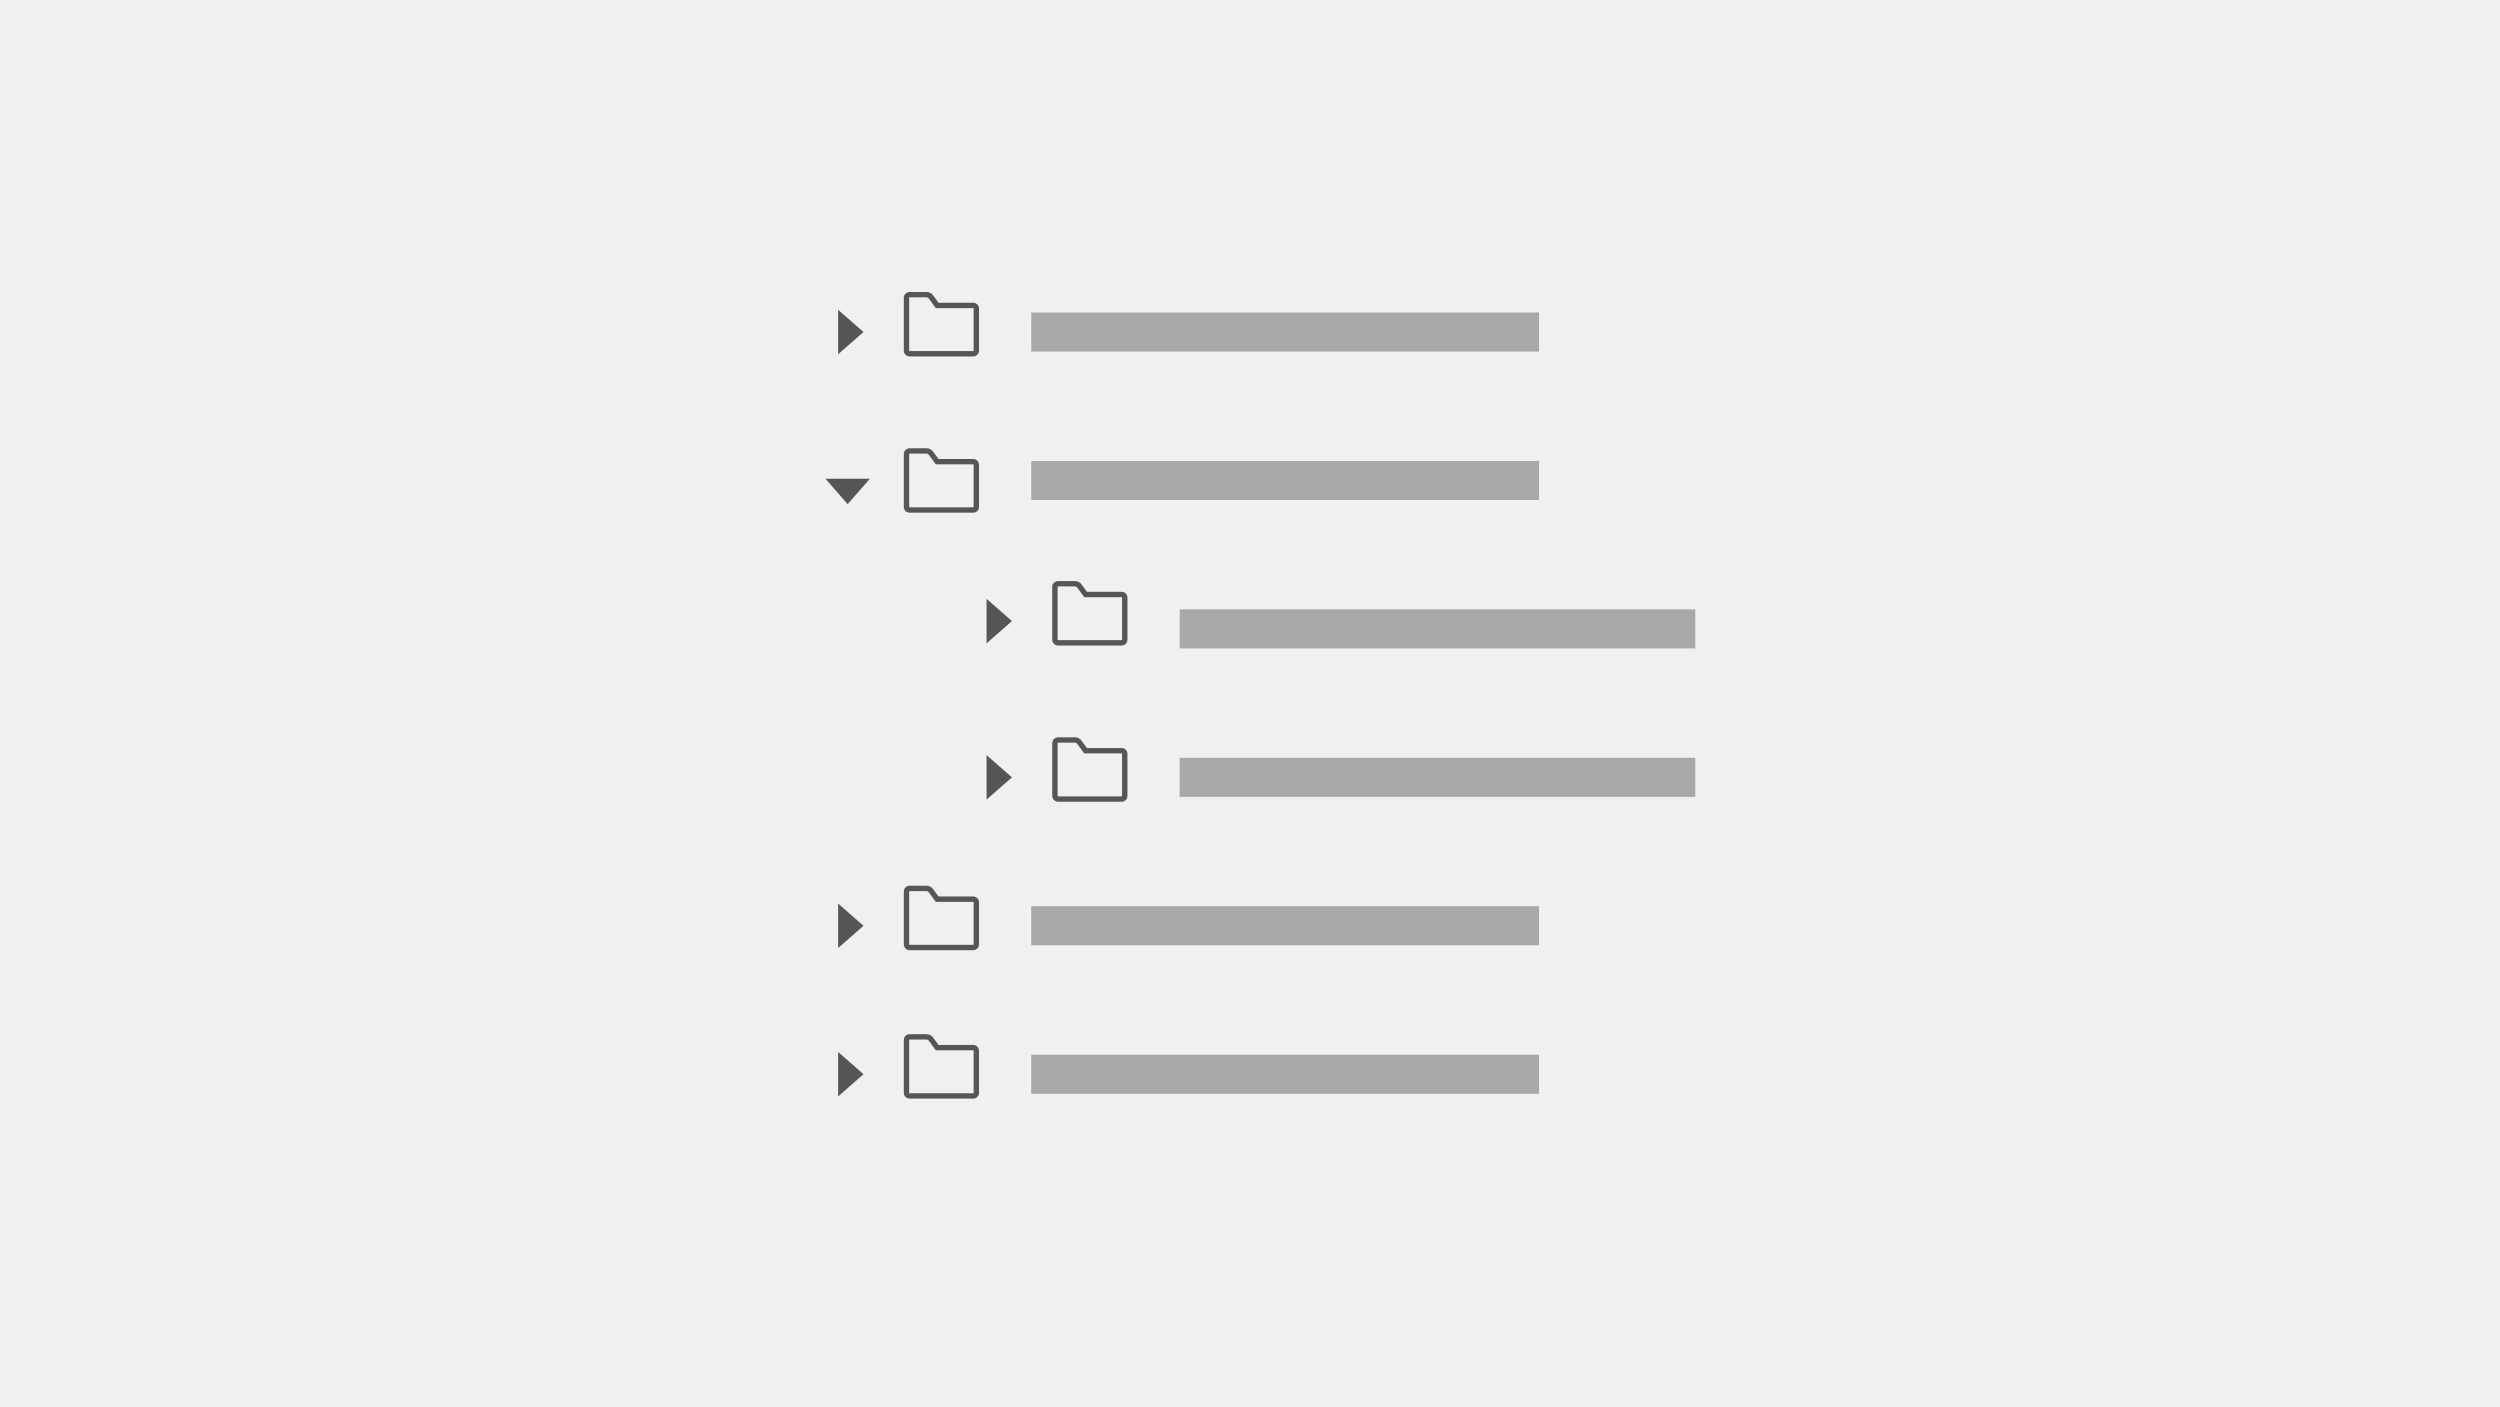
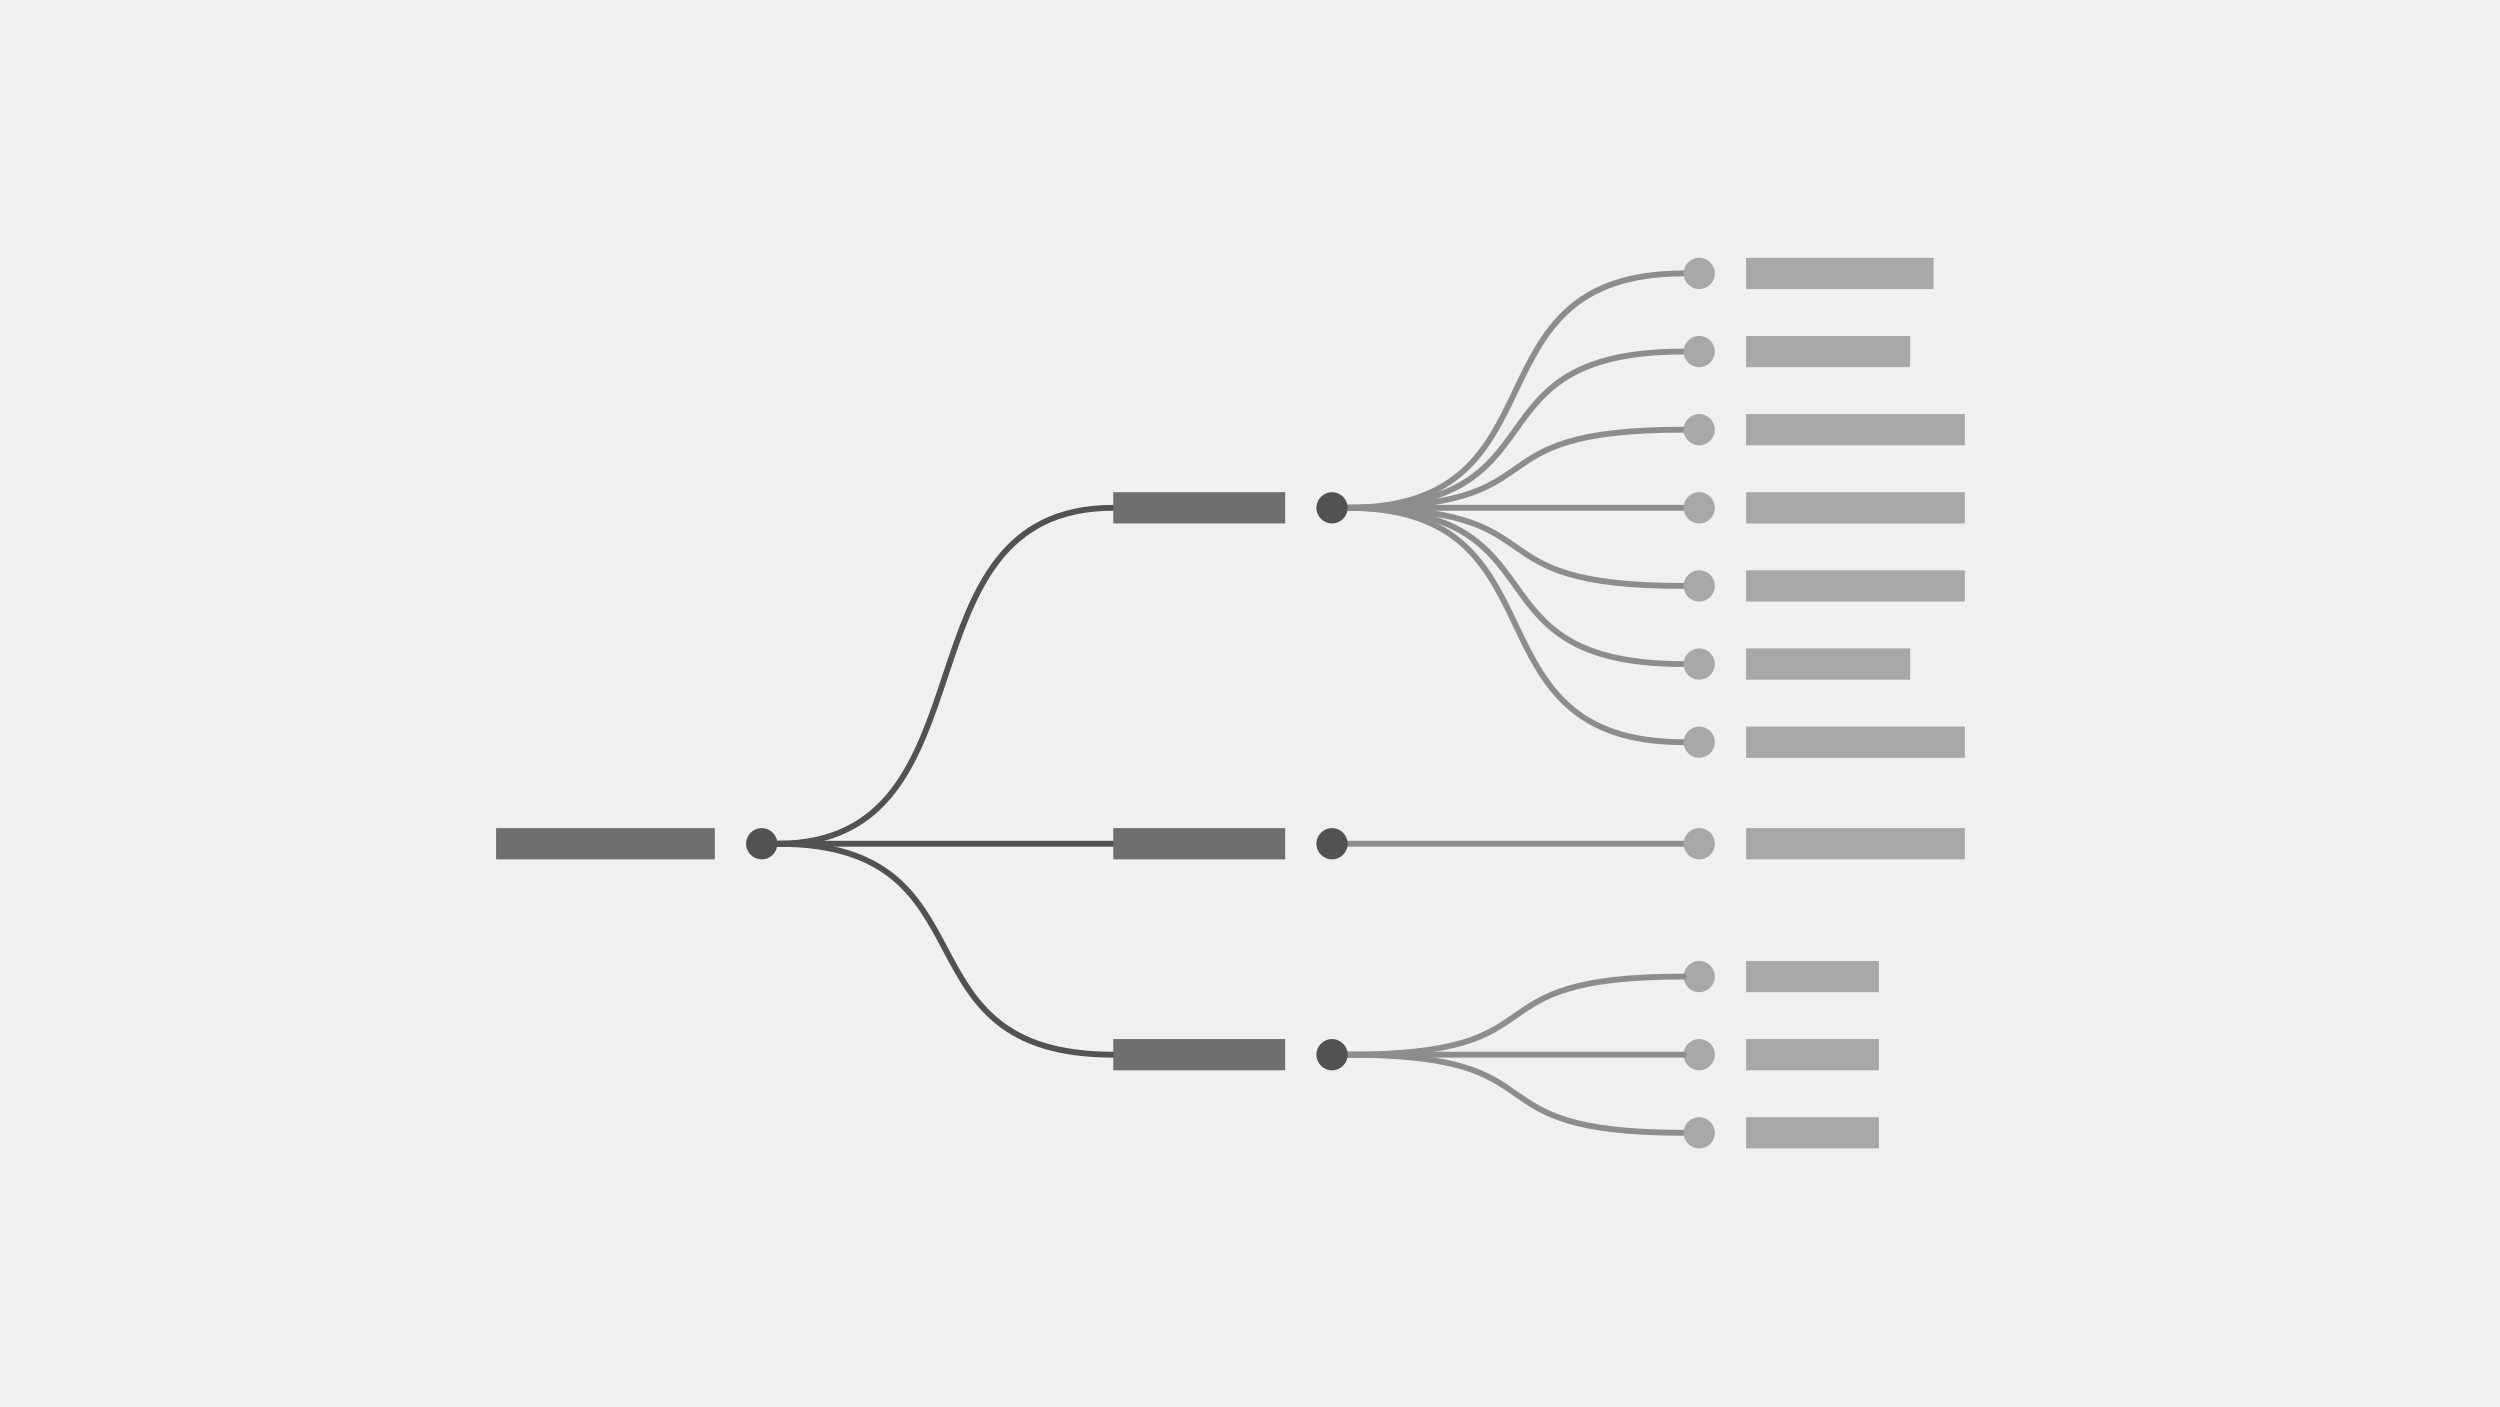
- <svg xmlns="http://www.w3.org/2000/svg" xmlns:xlink="http://www.w3.org/1999/xlink" width="320px" height="180px" viewBox="0 0 320 180" version="1.1">
-   <defs>
-     <polygon id="path-1" points="5.281 3.656 8.531 6.5 5.281 9.344" />
-     <polygon id="path-3" points="5.281 3.656 8.531 6.5 5.281 9.344" />
-     <polygon id="path-5" points="5.281 3.656 8.531 6.5 5.281 9.344" />
-     <polygon id="path-7" points="5.281 3.656 8.531 6.5 5.281 9.344" />
-     <path d="M3.601,2.062 C3.711,2.063 3.814,2.115 3.879,2.203 L4.575,3.156 L4.781,3.438 L9.572,3.438 C9.604,3.441 9.627,3.468 9.625,3.5 L9.625,8.875 C9.627,8.907 9.604,8.934 9.572,8.938 L1.428,8.938 C1.396,8.934 1.373,8.907 1.375,8.875 L1.375,2.125 C1.373,2.093 1.396,2.066 1.428,2.062 L3.601,2.062 L3.601,2.062 Z M3.601,1.375 L1.428,1.375 C1.016,1.378 0.685,1.713 0.687,2.125 L0.687,8.875 C0.685,9.287 1.016,9.622 1.428,9.625 L9.572,9.625 C9.984,9.622 10.315,9.287 10.313,8.875 L10.313,3.5 C10.315,3.088 9.984,2.753 9.572,2.75 L5.13,2.75 L4.434,1.798 C4.24,1.532 3.93,1.375 3.601,1.375 Z" id="path-9" />
-     <path d="M3.601,2.062 C3.711,2.063 3.814,2.115 3.879,2.203 L4.575,3.156 L4.781,3.438 L9.572,3.438 C9.604,3.441 9.627,3.468 9.625,3.5 L9.625,8.875 C9.627,8.907 9.604,8.934 9.572,8.938 L1.428,8.938 C1.396,8.934 1.373,8.907 1.375,8.875 L1.375,2.125 C1.373,2.093 1.396,2.066 1.428,2.062 L3.601,2.062 L3.601,2.062 Z M3.601,1.375 L1.428,1.375 C1.016,1.378 0.685,1.713 0.687,2.125 L0.687,8.875 C0.685,9.287 1.016,9.622 1.428,9.625 L9.572,9.625 C9.984,9.622 10.315,9.287 10.313,8.875 L10.313,3.5 C10.315,3.088 9.984,2.753 9.572,2.75 L5.13,2.75 L4.434,1.798 C4.24,1.532 3.93,1.375 3.601,1.375 Z" id="path-11" />
-     <path d="M3.601,2.062 C3.711,2.063 3.814,2.115 3.879,2.203 L4.575,3.156 L4.781,3.438 L9.572,3.438 C9.604,3.441 9.627,3.468 9.625,3.5 L9.625,8.875 C9.627,8.907 9.604,8.934 9.572,8.938 L1.428,8.938 C1.396,8.934 1.373,8.907 1.375,8.875 L1.375,2.125 C1.373,2.093 1.396,2.066 1.428,2.062 L3.601,2.062 L3.601,2.062 Z M3.601,1.375 L1.428,1.375 C1.016,1.378 0.685,1.713 0.687,2.125 L0.687,8.875 C0.685,9.287 1.016,9.622 1.428,9.625 L9.572,9.625 C9.984,9.622 10.315,9.287 10.313,8.875 L10.313,3.5 C10.315,3.088 9.984,2.753 9.572,2.75 L5.13,2.75 L4.434,1.798 C4.24,1.532 3.93,1.375 3.601,1.375 Z" id="path-13" />
-     <path d="M3.601,2.062 C3.711,2.063 3.814,2.115 3.879,2.203 L4.575,3.156 L4.781,3.438 L9.572,3.438 C9.604,3.441 9.627,3.468 9.625,3.5 L9.625,8.875 C9.627,8.907 9.604,8.934 9.572,8.938 L1.428,8.938 C1.396,8.934 1.373,8.907 1.375,8.875 L1.375,2.125 C1.373,2.093 1.396,2.066 1.428,2.062 L3.601,2.062 L3.601,2.062 Z M3.601,1.375 L1.428,1.375 C1.016,1.378 0.685,1.713 0.687,2.125 L0.687,8.875 C0.685,9.287 1.016,9.622 1.428,9.625 L9.572,9.625 C9.984,9.622 10.315,9.287 10.313,8.875 L10.313,3.5 C10.315,3.088 9.984,2.753 9.572,2.75 L5.13,2.75 L4.434,1.798 C4.24,1.532 3.93,1.375 3.601,1.375 Z" id="path-15" />
-     <polygon id="path-17" points="5.281 3.656 8.531 6.5 5.281 9.344" />
-     <polygon id="path-19" points="5.281 3.656 8.531 6.5 5.281 9.344" />
-     <path d="M3.601,2.062 C3.711,2.063 3.814,2.115 3.879,2.203 L4.575,3.156 L4.781,3.438 L9.572,3.438 C9.604,3.441 9.627,3.468 9.625,3.5 L9.625,8.875 C9.627,8.907 9.604,8.934 9.572,8.938 L1.428,8.938 C1.396,8.934 1.373,8.907 1.375,8.875 L1.375,2.125 C1.373,2.093 1.396,2.066 1.428,2.062 L3.601,2.062 L3.601,2.062 Z M3.601,1.375 L1.428,1.375 C1.016,1.378 0.685,1.713 0.687,2.125 L0.687,8.875 C0.685,9.287 1.016,9.622 1.428,9.625 L9.572,9.625 C9.984,9.622 10.315,9.287 10.313,8.875 L10.313,3.5 C10.315,3.088 9.984,2.753 9.572,2.75 L5.13,2.75 L4.434,1.798 C4.24,1.532 3.93,1.375 3.601,1.375 Z" id="path-21" />
-     <path d="M3.601,2.062 C3.711,2.063 3.814,2.115 3.879,2.203 L4.575,3.156 L4.781,3.438 L9.572,3.438 C9.604,3.441 9.627,3.468 9.625,3.5 L9.625,8.875 C9.627,8.907 9.604,8.934 9.572,8.938 L1.428,8.938 C1.396,8.934 1.373,8.907 1.375,8.875 L1.375,2.125 C1.373,2.093 1.396,2.066 1.428,2.062 L3.601,2.062 L3.601,2.062 Z M3.601,1.375 L1.428,1.375 C1.016,1.378 0.685,1.713 0.687,2.125 L0.687,8.875 C0.685,9.287 1.016,9.622 1.428,9.625 L9.572,9.625 C9.984,9.622 10.315,9.287 10.313,8.875 L10.313,3.5 C10.315,3.088 9.984,2.753 9.572,2.75 L5.13,2.75 L4.434,1.798 C4.24,1.532 3.93,1.375 3.601,1.375 Z" id="path-23" />
-   </defs>
-   <g id="tree" stroke="none" stroke-width="1" fill="none" fill-rule="evenodd">
-     <g id="icon/navigation/caret/right/16-copy-4" transform="translate(102, 36)">
-       <mask id="mask-2" fill="white">
-         <use xlink:href="#path-1" />
-       </mask>
-       <use id="icon-color" fill="#565656" xlink:href="#path-1" />
-     </g>
-     <g id="icon/navigation/caret/right/16-copy-4" transform="translate(102, 112)">
-       <mask id="mask-4" fill="white">
-         <use xlink:href="#path-3" />
-       </mask>
-       <use id="icon-color" fill="#565656" xlink:href="#path-3" />
-     </g>
-     <g id="icon/navigation/caret/right/16-copy-4" transform="translate(102, 131)">
-       <mask id="mask-6" fill="white">
-         <use xlink:href="#path-5" />
-       </mask>
-       <use id="icon-color" fill="#565656" xlink:href="#path-5" />
-     </g>
-     <g id="Group" transform="translate(102, 56)">
-       <g id="icon/navigation/caret/right/16-copy-5" transform="translate(6.5, 6.5) rotate(90) translate(-6.5, -6.5) ">
-         <mask id="mask-8" fill="white">
-           <use xlink:href="#path-7" />
-         </mask>
-         <use id="icon-color" fill="#565656" xlink:href="#path-7" />
-       </g>
-     </g>
-     <rect id="Rectangle-Copy-84" fill="#A8A8A8" x="132" y="40" width="65" height="5" />
-     <rect id="Rectangle-Copy-85" fill="#A8A8A8" x="132" y="116" width="65" height="5" />
-     <rect id="Rectangle-Copy-86" fill="#A8A8A8" x="132" y="135" width="65" height="5" />
-     <rect id="Rectangle-Copy-192" fill="#A8A8A8" x="132" y="59" width="65" height="5" />
-     <rect id="Rectangle-Copy-193" fill="#A8A8A8" x="151" y="78" width="66" height="5" />
-     <rect id="Rectangle-Copy-195" fill="#A8A8A8" x="151" y="97" width="66" height="5" />
-     <g id="icon/file/folder/20-copy-4" transform="translate(115, 36)">
-       <mask id="mask-10" fill="white">
-         <use xlink:href="#path-9" />
-       </mask>
-       <use id="icon-color" fill="#565656" xlink:href="#path-9" />
-     </g>
-     <g id="icon/file/folder/20-copy-4" transform="translate(115, 112)">
-       <mask id="mask-12" fill="white">
-         <use xlink:href="#path-11" />
-       </mask>
-       <use id="icon-color" fill="#565656" xlink:href="#path-11" />
-     </g>
-     <g id="icon/file/folder/20-copy-4" transform="translate(115, 131)">
-       <mask id="mask-14" fill="white">
-         <use xlink:href="#path-13" />
-       </mask>
-       <use id="icon-color" fill="#565656" xlink:href="#path-13" />
-     </g>
-     <g id="icon/file/folder/20-copy-4" transform="translate(115, 56)">
-       <mask id="mask-16" fill="white">
-         <use xlink:href="#path-15" />
-       </mask>
-       <use id="icon-color" fill="#565656" xlink:href="#path-15" />
-     </g>
-     <g id="icon/navigation/caret/right/16-copy-4" transform="translate(121, 73)">
-       <mask id="mask-18" fill="white">
-         <use xlink:href="#path-17" />
-       </mask>
-       <use id="icon-color" fill="#565656" xlink:href="#path-17" />
-     </g>
-     <g id="icon/navigation/caret/right/16-copy-4" transform="translate(121, 93)">
-       <mask id="mask-20" fill="white">
-         <use xlink:href="#path-19" />
-       </mask>
-       <use id="icon-color" fill="#565656" xlink:href="#path-19" />
-     </g>
-     <g id="icon/file/folder/20-copy-4" transform="translate(134, 73)">
-       <mask id="mask-22" fill="white">
-         <use xlink:href="#path-21" />
-       </mask>
-       <use id="icon-color" fill="#565656" xlink:href="#path-21" />
-     </g>
-     <g id="icon/file/folder/20-copy-4" transform="translate(134, 93)">
-       <mask id="mask-24" fill="white">
-         <use xlink:href="#path-23" />
-       </mask>
-       <use id="icon-color" fill="#565656" xlink:href="#path-23" />
-     </g>
+ <svg xmlns="http://www.w3.org/2000/svg" width="320px" height="180px" viewBox="0 0 320 180" version="1.1">
+   <g id="tree-diagram" stroke="none" stroke-width="1" fill="none" fill-rule="evenodd">
+     <path d="M172.5,75 C201.167,75 186.833,65 215.5,65" id="line-copy-9" stroke="#8D8D8D" stroke-width="0.75" stroke-linecap="round" stroke-linejoin="round" transform="translate(194, 70) scale(1, -1) translate(-194, -70) " />
+     <path d="M172.5,95 C201.167,95 186.833,65 215.5,65" id="line-copy-10" stroke="#8D8D8D" stroke-width="0.75" stroke-linecap="round" stroke-linejoin="round" transform="translate(194, 80) scale(1, -1) translate(-194, -80) " />
+     <line x1="172.5" y1="65" x2="215.5" y2="65" id="line-copy-11" stroke="#8D8D8D" stroke-width="0.75" stroke-linecap="round" stroke-linejoin="round" transform="translate(194, 65) scale(1, -1) translate(-194, -65) " />
+     <path d="M172.5,85 C201.167,85 186.833,65 215.5,65" id="line-copy-12" stroke="#8D8D8D" stroke-width="0.75" stroke-linecap="round" stroke-linejoin="round" transform="translate(194, 75) scale(1, -1) translate(-194, -75) " />
+     <path d="M172.5,65 C201.167,65 186.833,55 215.5,55" id="line-copy-13" stroke="#8D8D8D" stroke-width="0.75" stroke-linecap="round" stroke-linejoin="round" />
+     <path d="M172.5,65 C201.167,65 186.833,45 215.5,45" id="line-copy-14" stroke="#8D8D8D" stroke-width="0.75" stroke-linecap="round" stroke-linejoin="round" />
+     <path d="M172.5,65 C201.167,65 186.833,35 215.5,35" id="line-copy-15" stroke="#8D8D8D" stroke-width="0.75" stroke-linecap="round" stroke-linejoin="round" />
+     <circle id="Oval-Copy-11" fill="#A8A8A8" cx="217.5" cy="35" r="2" />
+     <rect id="Rectangle-Copy-203" fill="#A8A8A8" x="223.5" y="33" width="24" height="4" />
+     <circle id="Oval-Copy-12" fill="#A8A8A8" cx="217.5" cy="55" r="2" />
+     <rect id="Rectangle-Copy-204" fill="#A8A8A8" x="223.5" y="53" width="28" height="4" />
+     <circle id="Oval-Copy-13" fill="#A8A8A8" cx="217.5" cy="65" r="2" />
+     <rect id="Rectangle-Copy-205" fill="#A8A8A8" x="223.5" y="63" width="28" height="4" />
+     <circle id="Oval-Copy-14" fill="#A8A8A8" cx="217.5" cy="75" r="2" />
+     <rect id="Rectangle-Copy-206" fill="#A8A8A8" x="223.5" y="73" width="28" height="4" />
+     <circle id="Oval-Copy-15" fill="#A8A8A8" cx="217.5" cy="95" r="2" />
+     <rect id="Rectangle-Copy-207" fill="#A8A8A8" x="223.5" y="93" width="28" height="4" />
+     <circle id="Oval-Copy-16" fill="#A8A8A8" cx="217.5" cy="85" r="2" />
+     <rect id="Rectangle-Copy-208" fill="#A8A8A8" x="223.5" y="83" width="21" height="4" />
+     <circle id="Oval-Copy-17" fill="#A8A8A8" cx="217.5" cy="45" r="2" />
+     <rect id="Rectangle-Copy-209" fill="#A8A8A8" x="223.5" y="43" width="21" height="4" />
+     <circle id="Oval-Copy-18" fill="#A8A8A8" cx="217.5" cy="135" r="2" />
+     <rect id="Rectangle-Copy-210" fill="#A8A8A8" x="223.5" y="133" width="17" height="4" />
+     <circle id="Oval-Copy-20" fill="#A8A8A8" cx="217.5" cy="125" r="2" />
+     <rect id="Rectangle-Copy-211" fill="#A8A8A8" x="223.5" y="123" width="17" height="4" />
+     <path d="M172.5,145 C201.167,145 186.833,135 215.5,135" id="line-copy-16" stroke="#8D8D8D" stroke-width="0.75" stroke-linecap="round" stroke-linejoin="round" transform="translate(194, 140) scale(1, -1) translate(-194, -140) " />
+     <path d="M172.5,135 C201.167,135 186.833,125 215.5,125" id="line-copy-17" stroke="#8D8D8D" stroke-width="0.75" stroke-linecap="round" stroke-linejoin="round" />
+     <circle id="Oval-Copy-22" fill="#A8A8A8" cx="217.5" cy="145" r="2" />
+     <rect id="Rectangle-Copy-212" fill="#A8A8A8" x="223.5" y="143" width="17" height="4" />
+     <line x1="172.5" y1="135" x2="215.5" y2="135" id="line-copy-18" stroke="#8D8D8D" stroke-width="0.75" stroke-linecap="round" stroke-linejoin="round" transform="translate(194, 135) scale(1, -1) translate(-194, -135) " />
+     <line x1="99.5" y1="108" x2="142.5" y2="108" id="line-copy-19" stroke="#525252" stroke-width="0.75" stroke-linecap="round" stroke-linejoin="round" transform="translate(121, 108) scale(1, -1) translate(-121, -108) " />
+     <line x1="172.5" y1="108" x2="215.5" y2="108" id="line-copy-20" stroke="#8D8D8D" stroke-width="0.75" stroke-linecap="round" stroke-linejoin="round" transform="translate(194, 108) scale(1, -1) translate(-194, -108) " />
+     <path d="M99.5,135 C128.167,135 113.833,108 142.5,108" id="line-copy-21" stroke="#525252" stroke-width="0.75" stroke-linecap="round" stroke-linejoin="round" transform="translate(121, 121.5) scale(1, -1) translate(-121, -121.5) " />
+     <path d="M99.5,108 C128.167,108 113.833,65 142.5,65" id="line-copy-22" stroke="#525252" stroke-width="0.75" stroke-linecap="round" stroke-linejoin="round" />
+     <circle id="Oval-Copy-23" fill="#525252" cx="97.5" cy="108" r="2" />
+     <rect id="Rectangle-Copy-213" fill="#6F6F6F" x="63.5" y="106" width="28" height="4" />
+     <circle id="Oval-Copy-34" fill="#525252" cx="170.5" cy="108" r="2" />
+     <rect id="Rectangle-Copy-214" fill="#6F6F6F" x="142.5" y="106" width="22" height="4" />
+     <circle id="Oval-Copy-35" fill="#525252" cx="170.5" cy="65" r="2" />
+     <rect id="Rectangle-Copy-215" fill="#6F6F6F" x="142.5" y="63" width="22" height="4" />
+     <circle id="Oval-Copy-60" fill="#525252" cx="170.5" cy="135" r="2" />
+     <rect id="Rectangle-Copy-216" fill="#6F6F6F" x="142.5" y="133" width="22" height="4" />
+     <circle id="Oval-Copy-68" fill="#A8A8A8" cx="217.5" cy="108" r="2" />
+     <rect id="Rectangle-Copy-217" fill="#A8A8A8" x="223.5" y="106" width="28" height="4" />
  </g>
</svg>
